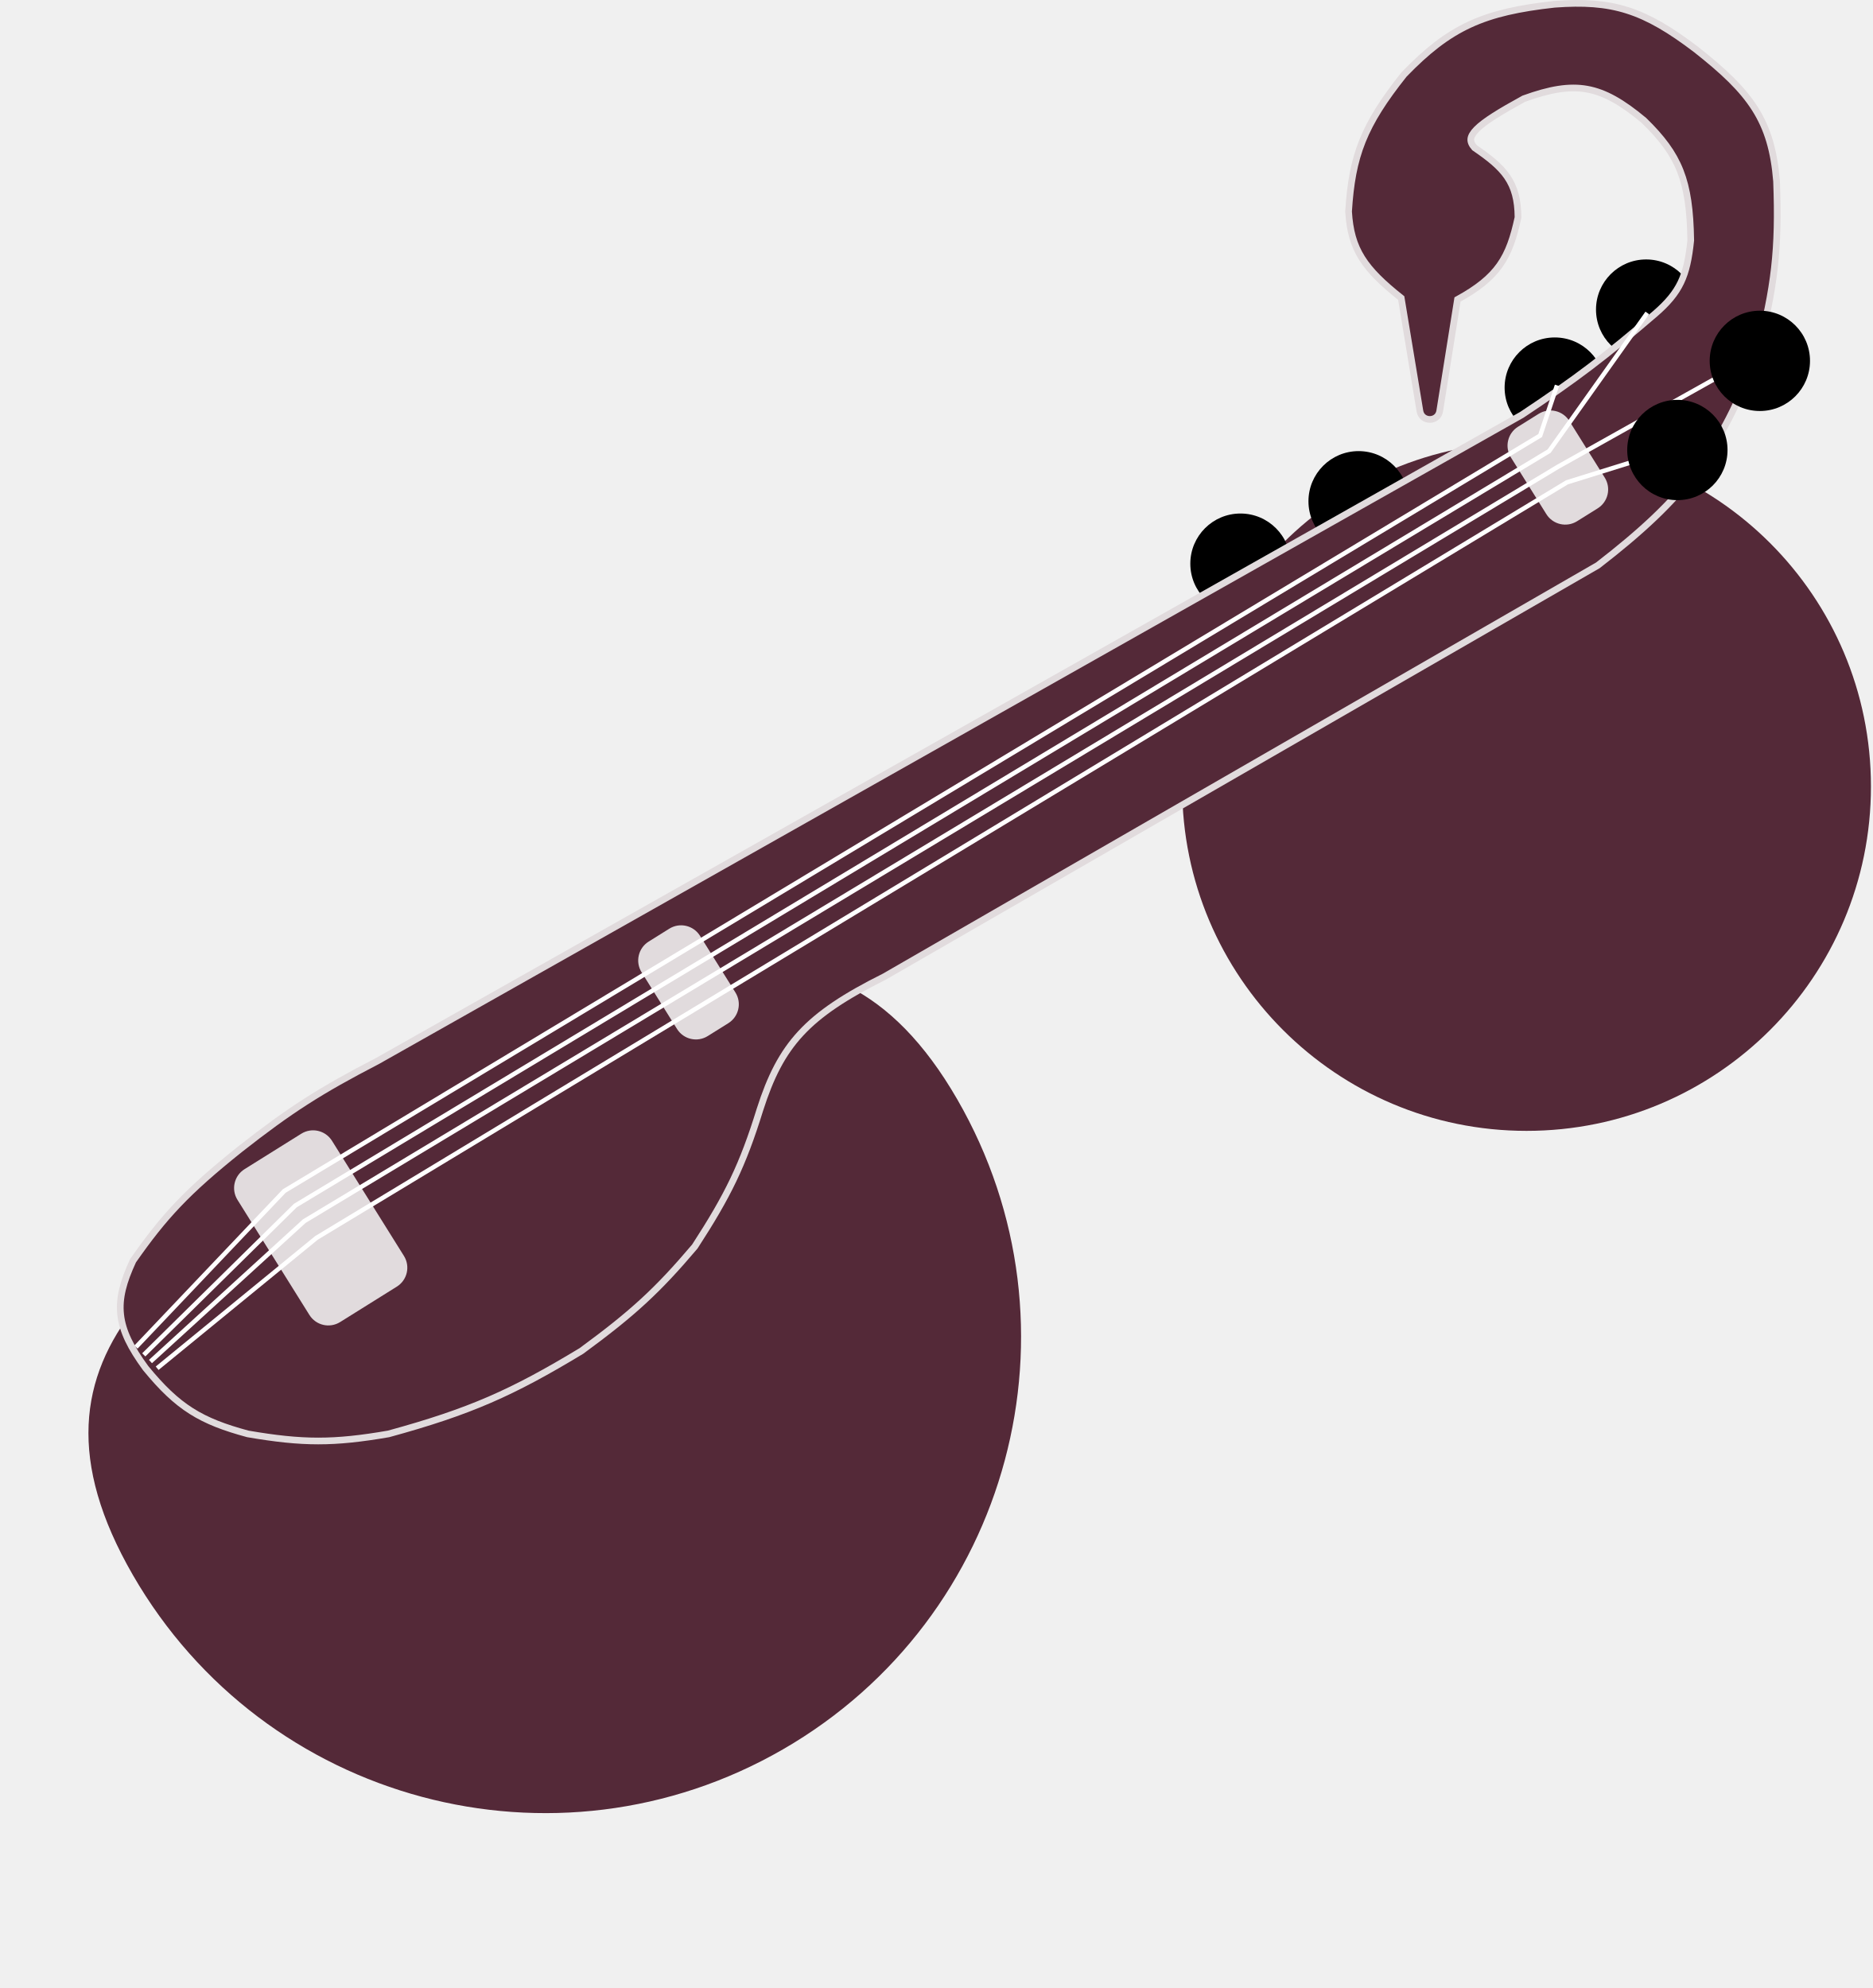
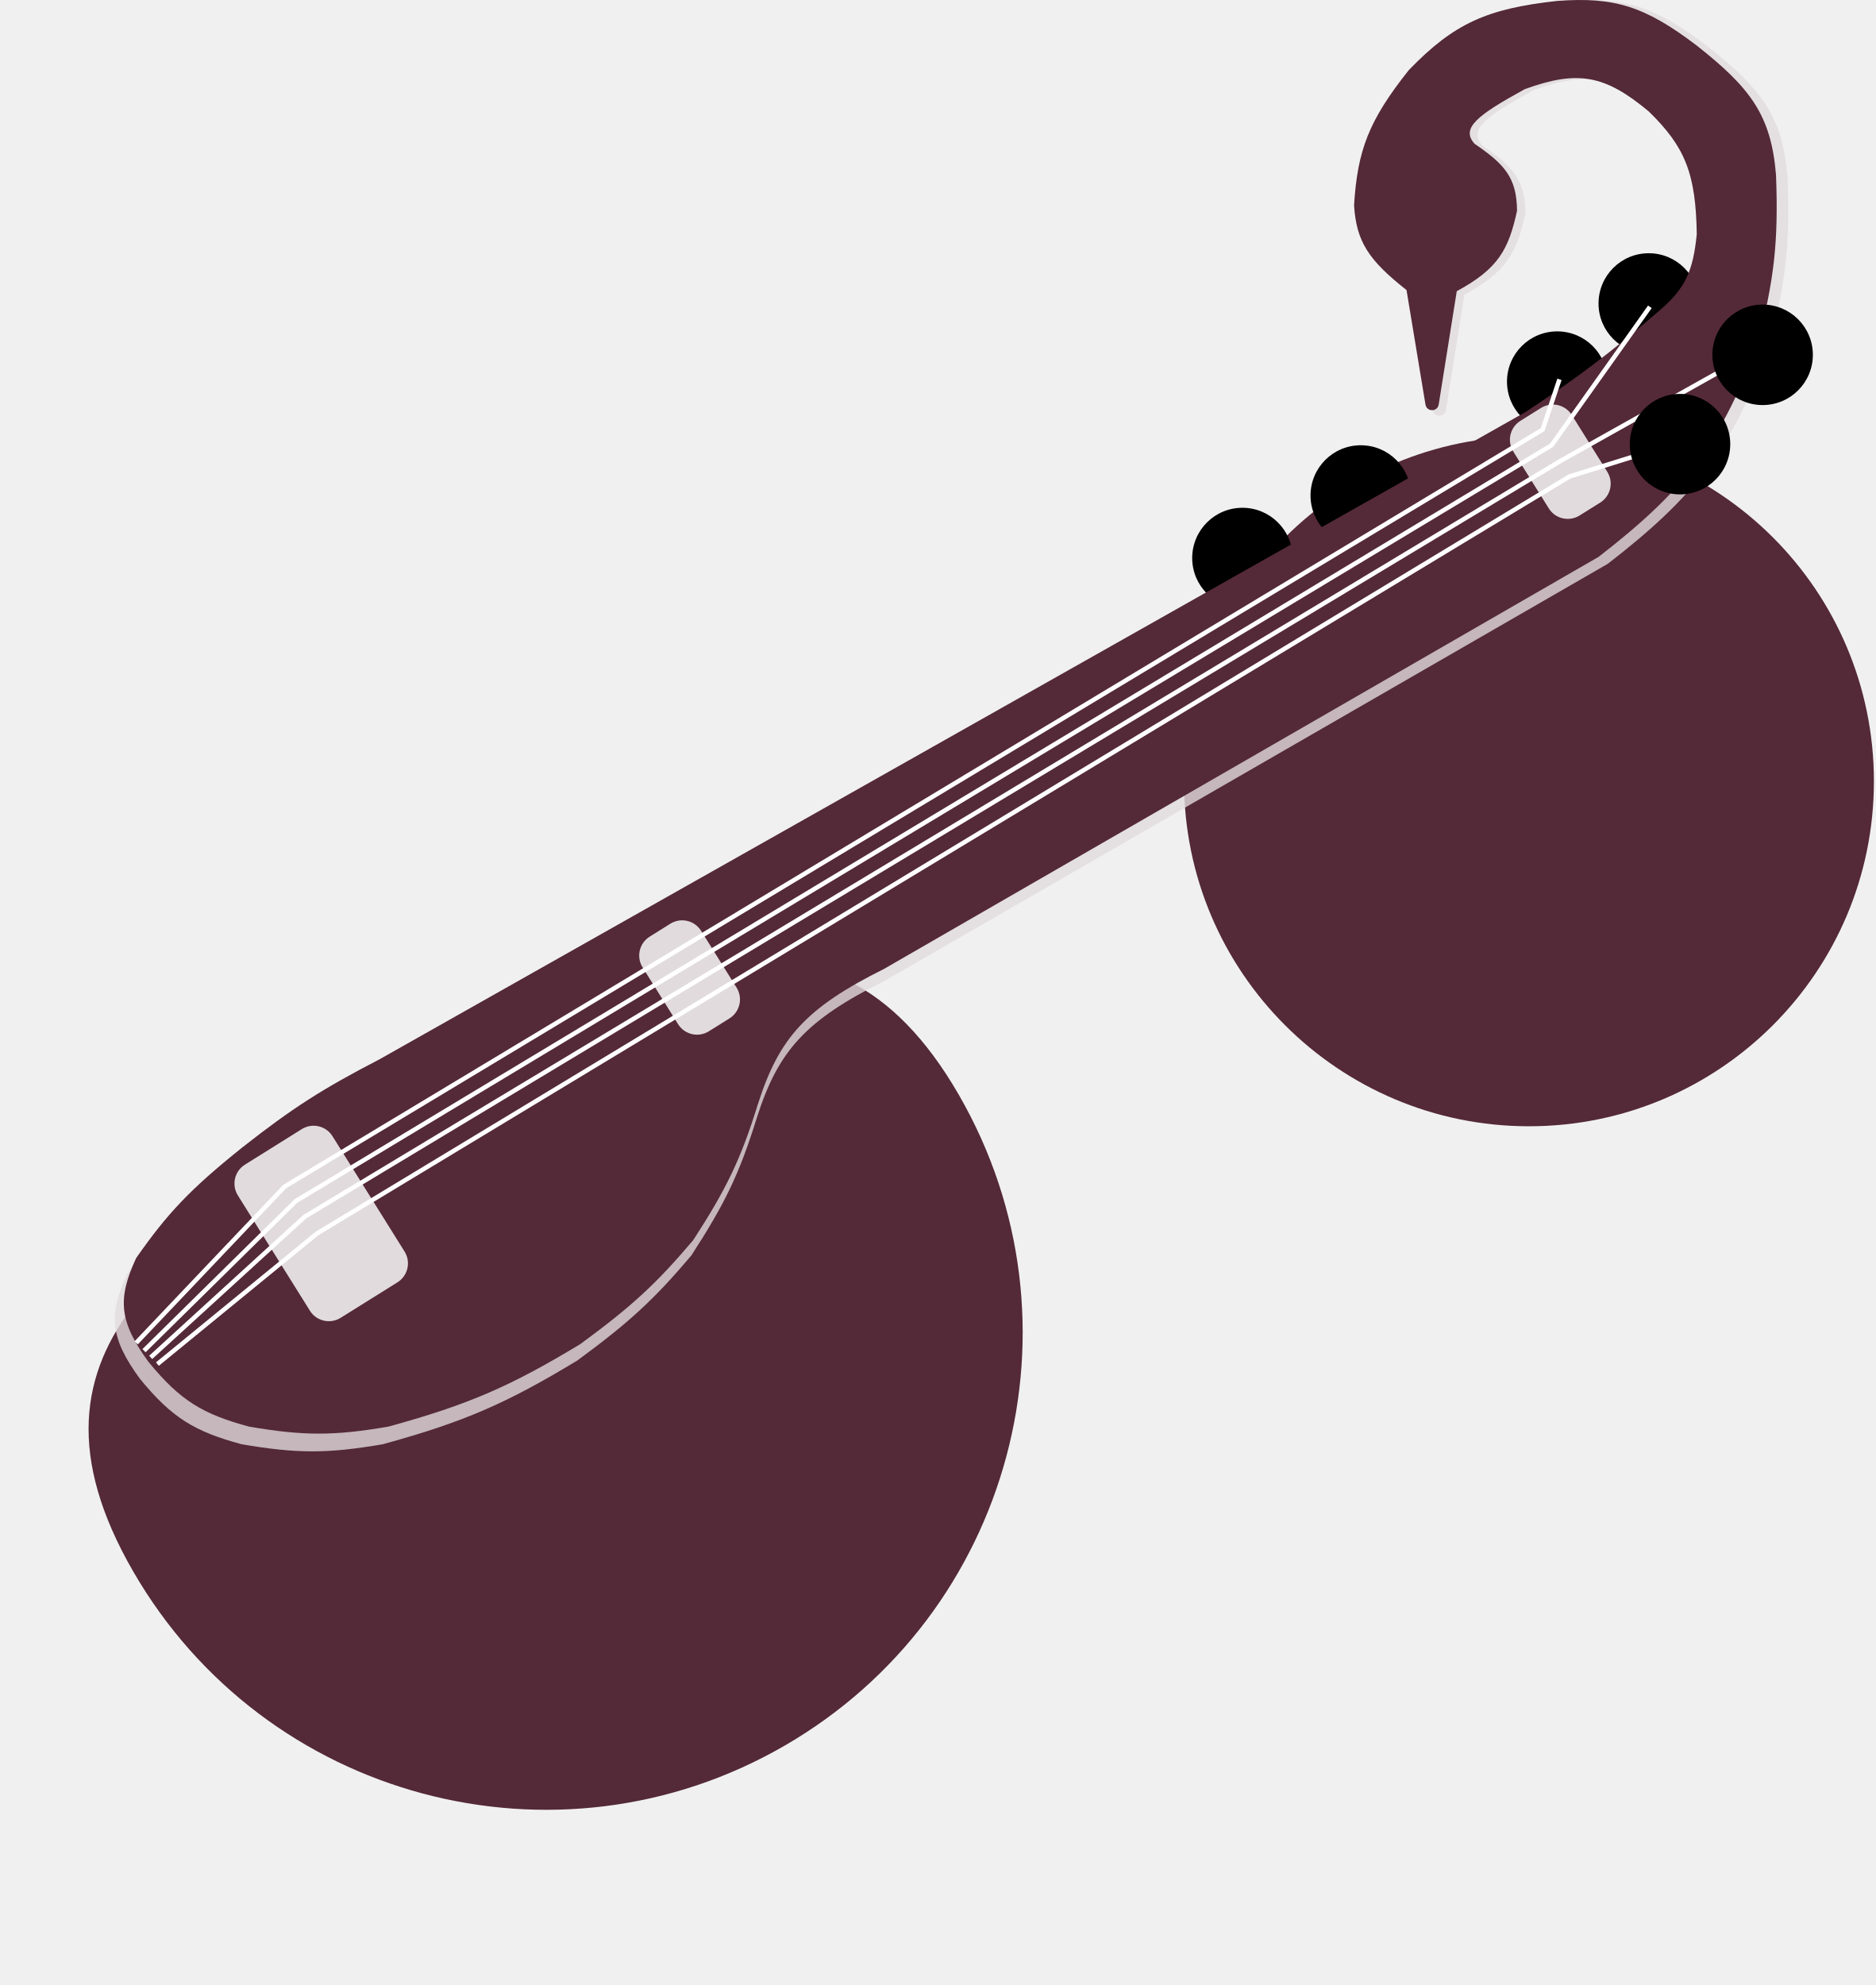
- <svg xmlns="http://www.w3.org/2000/svg" width="840" height="892" viewBox="0 0 840 892" fill="none">
-   <circle cx="22.5" cy="22.5" r="22.5" transform="translate(716 116.412)" fill="black" />
-   <circle cx="22.5" cy="22.5" r="22.5" transform="translate(675 151.412)" fill="black" />
-   <path d="M427 119.281C427 237.193 331.413 332.781 213.5 332.781C95.587 332.781 0 237.193 0 119.281C0 1.368 93.947 0 211.86 0C329.772 0 427 1.368 427 119.281Z" transform="translate(0 603.452) rotate(-30)" fill="#542938" />
-   <circle cx="154.5" cy="154.5" r="154.5" transform="translate(530.343 198.412)" fill="#542938" />
-   <circle cx="22.5" cy="22.5" r="22.5" transform="translate(587 202.412)" fill="black" />
-   <circle cx="22.5" cy="22.5" r="22.5" transform="translate(534 230.412)" fill="black" />
-   <path d="M52.117 512.733L52.107 512.741C28.419 531.689 18.231 542.658 4.315 562.552L4.239 562.661L4.183 562.781C-0.08 571.976 -2.144 579.373 -1.323 586.862C-0.503 594.337 3.165 601.668 9.833 610.797L9.857 610.83L9.883 610.862C17.09 619.668 23.3 625.652 30.37 630.137C37.437 634.619 45.275 637.548 55.652 640.36L55.72 640.379L55.791 640.391C80.365 644.605 94.221 644.628 118.799 640.39L118.87 640.378L118.94 640.359C155.523 630.337 174.321 621.931 205.32 603.196L205.377 603.161L205.431 603.122C228.552 586.172 239.661 575.898 256.189 556.382L256.251 556.308L256.303 556.228C271.088 533.423 277.692 520.005 285.475 494.862C290.161 480.211 295.42 469.691 303.771 460.669C312.143 451.623 323.717 443.98 341.213 435.254L341.254 435.234L341.293 435.212L661.293 250.712L661.381 250.661L661.462 250.599C680.834 235.614 694.535 222.899 705.485 208.362C716.439 193.82 724.589 177.525 732.947 155.443L732.975 155.368L732.996 155.289C740.652 125.823 742.695 108.948 741.543 78.356L741.542 78.323L741.539 78.29C740.435 64.753 737.548 54.759 731.797 45.719C726.072 36.72 717.576 28.779 705.473 19.234L705.463 19.226L705.452 19.218C693.786 10.343 684.396 4.756 674.634 1.653C664.857 -1.455 654.825 -2.033 641.934 -1.084L641.907 -1.082L641.88 -1.079C626.072 0.664 614.336 3.189 603.969 7.981C593.588 12.778 584.687 19.799 574.466 30.369L574.415 30.422L574.37 30.479C565.371 41.808 559.532 50.899 555.761 60.315C551.987 69.741 550.322 79.402 549.547 91.819L549.541 91.912L549.547 92.005C550.066 100.363 551.753 106.781 555.554 112.833C559.258 118.73 564.907 124.174 573.159 130.728L581.549 181.437C582.382 186.472 589.629 186.451 590.433 181.41L598.409 131.376C607.421 126.424 613.259 121.735 617.304 116.045C621.438 110.228 623.599 103.5 625.51 94.731L625.545 94.567L625.544 94.399C625.477 86.702 624.006 81.153 620.719 76.346C617.499 71.637 612.62 67.775 606.041 63.277C604.716 61.77 604.291 60.533 604.383 59.419C604.482 58.222 605.204 56.792 606.966 55.007C610.508 51.418 617.465 47.153 628.164 41.283C639.83 37.063 648.451 35.565 656.5 37.006C664.564 38.45 672.278 42.885 682.039 51.027C690.047 58.826 695.151 65.574 698.334 73.655C701.526 81.756 702.839 91.322 703.043 104.848C702.218 113.007 700.967 118.807 698.595 123.754C696.224 128.697 692.677 132.905 687.066 137.775C664.712 156.975 651.638 166.917 627.259 183.133L113.831 473.092C88.173 486.37 74.614 495.049 52.117 512.733Z" transform="translate(55.4561 3)" fill="#542938" stroke="#E1DBDD" stroke-width="3" />
-   <rect width="50" height="80.9" rx="10" transform="translate(101.239 529.887) rotate(-32)" fill="#E1DBDD" />
-   <rect width="30.9" height="49.996" rx="10" transform="translate(282.529 427.774) rotate(-32)" fill="#E1DBDD" />
-   <rect width="30.9" height="49.996" rx="10" transform="translate(672.53 196.773) rotate(-32)" fill="#E1DBDD" />
-   <path d="M0 28.109L93.49 3.985L750.969 15.092L769.291 0" transform="translate(46.1045 580.574) rotate(-32)" stroke="white" stroke-width="2" />
-   <path d="M0 39.032L93.172 18.247L749.539 29.247L819.746 0" transform="translate(43.8164 574.812) rotate(-32)" stroke="white" stroke-width="2" />
-   <path d="M0 16.863L91.9 0L748.267 11L847.362 15.723" transform="translate(58.564 596.612) rotate(-32)" stroke="white" stroke-width="2" />
-   <path d="M0 11.722L91.635 0L746.995 9.781L794.151 22.141" transform="translate(64.2886 603.972) rotate(-32)" stroke="white" stroke-width="2" />
-   <circle cx="22.5" cy="22.5" r="22.5" transform="translate(767 139.412)" fill="black" />
-   <circle cx="22.5" cy="22.5" r="22.5" transform="translate(730 179.412)" fill="black" />
+ <svg xmlns="http://www.w3.org/2000/svg" width="840" height="889" viewBox="0 0 840 889" fill="none">
+   <circle cx="22.5" cy="22.5" r="22.5" transform="translate(716 113.412)" fill="black" />
+   <circle cx="22.5" cy="22.5" r="22.5" transform="translate(675 148.412)" fill="black" />
+   <path d="M427 119.281C427 237.193 331.413 332.781 213.5 332.781C95.587 332.781 0 237.193 0 119.281C0 1.368 93.947 0 211.86 0C329.772 0 427 1.368 427 119.281Z" transform="translate(0 600.452) rotate(-30)" fill="#542938" />
+   <circle cx="154.5" cy="154.5" r="154.5" transform="translate(530.343 195.412)" fill="#542938" />
+   <circle cx="22.5" cy="22.5" r="22.5" transform="translate(587 199.412)" fill="black" />
+   <circle cx="22.5" cy="22.5" r="22.5" transform="translate(534 227.412)" fill="black" />
+   <path d="M53.7 520.268C76.405 502.42 90.053 493.685 115.961 480.279L635.811 186.693C660.575 170.223 673.862 160.119 696.553 140.63C708.099 130.611 711.575 122.951 713.257 106.209C712.851 78.593 707.922 66.519 691.491 50.529C671.539 33.873 659.225 31.732 635.305 40.406C613.624 52.295 606.144 58.155 612.527 65.209C625.986 74.395 631.629 80.401 631.762 95.58C627.918 113.222 623.219 121.844 604.428 132.025L596.199 183.64C595.663 187.001 590.832 187.015 590.277 183.658L581.649 131.519C564.504 117.972 558.888 109.626 557.859 93.049C559.418 68.085 564.527 54.633 582.662 31.8C603.208 10.55 618.11 3.932 649.984 0.417C675.879 -1.49 689.752 2.784 713.257 20.665C737.705 39.945 746.987 52.306 749.196 79.382C750.356 110.196 748.306 127.132 740.591 156.828C723.724 201.388 707.833 222.237 668.713 252.497L344.755 439.278C309.21 457.005 297.121 470.619 287.557 500.526C279.723 525.836 273.101 539.293 258.198 562.281C241.551 581.939 230.394 592.26 207.074 609.356C175.805 628.254 156.903 636.707 120.01 646.813C95.3 651.074 81.447 651.051 56.737 646.813C35.858 641.155 25.66 635.148 11.181 617.455C-2.211 599.12 -2.933 588.811 5.613 570.38C19.608 550.372 29.818 539.371 53.7 520.268Z" transform="translate(51.4561)" fill="#E1DBDD" fill-opacity="0.8" />
+   <path d="M53.044 513.912C75.472 496.282 88.953 487.655 114.544 474.412L628.044 184.412C652.505 168.144 665.63 158.163 688.044 138.912C699.449 129.016 702.882 121.449 704.544 104.912C704.143 77.632 699.274 65.707 683.044 49.912C663.336 33.459 651.172 31.344 627.544 39.912C606.128 51.656 598.739 57.445 605.044 64.412C618.339 73.486 623.913 79.419 624.044 94.412C620.247 111.839 615.606 120.355 597.044 130.412L588.951 181.174C588.416 184.535 583.585 184.549 583.029 181.192L574.544 129.912C557.609 116.531 552.061 108.287 551.044 91.912C552.584 67.253 557.631 53.965 575.544 31.412C595.84 10.422 610.559 3.883 642.044 0.412C667.623 -1.471 681.326 2.75 704.544 20.412C728.694 39.457 737.862 51.667 740.044 78.412C741.19 108.85 739.165 125.579 731.544 154.912C714.884 198.928 699.187 219.522 660.544 249.412L340.544 433.912C305.433 451.422 293.491 464.87 284.044 494.412C276.306 519.412 269.765 532.706 255.044 555.412C238.6 574.83 227.58 585.025 204.544 601.912C173.658 620.58 154.987 628.929 118.544 638.912C94.136 643.12 80.452 643.098 56.044 638.912C35.42 633.323 25.346 627.389 11.044 609.912C-2.184 591.802 -2.897 581.618 5.544 563.412C19.369 543.649 29.454 532.782 53.044 513.912Z" transform="translate(55.4561)" fill="#542938" />
+   <rect width="50" height="80.9" rx="10" transform="translate(101.239 526.887) rotate(-32)" fill="#E1DBDD" />
+   <rect width="30.9" height="49.996" rx="10" transform="translate(282.529 424.774) rotate(-32)" fill="#E1DBDD" />
+   <rect width="30.9" height="49.996" rx="10" transform="translate(672.53 193.773) rotate(-32)" fill="#E1DBDD" />
+   <path d="M0 28.109L93.49 3.985L750.969 15.092L769.291 0" transform="translate(46.1045 577.574) rotate(-32)" stroke="white" stroke-width="2" />
+   <path d="M0 39.032L93.172 18.247L749.539 29.247L819.746 0" transform="translate(43.8164 571.812) rotate(-32)" stroke="white" stroke-width="2" />
+   <path d="M0 16.863L91.9 0L748.267 11L847.362 15.723" transform="translate(58.564 593.612) rotate(-32)" stroke="white" stroke-width="2" />
+   <path d="M0 11.722L91.635 0L746.995 9.781L794.151 22.141" transform="translate(64.2886 600.972) rotate(-32)" stroke="white" stroke-width="2" />
+   <circle cx="22.5" cy="22.5" r="22.5" transform="translate(767 136.412)" fill="black" />
+   <circle cx="22.5" cy="22.5" r="22.5" transform="translate(730 176.412)" fill="black" />
</svg>
